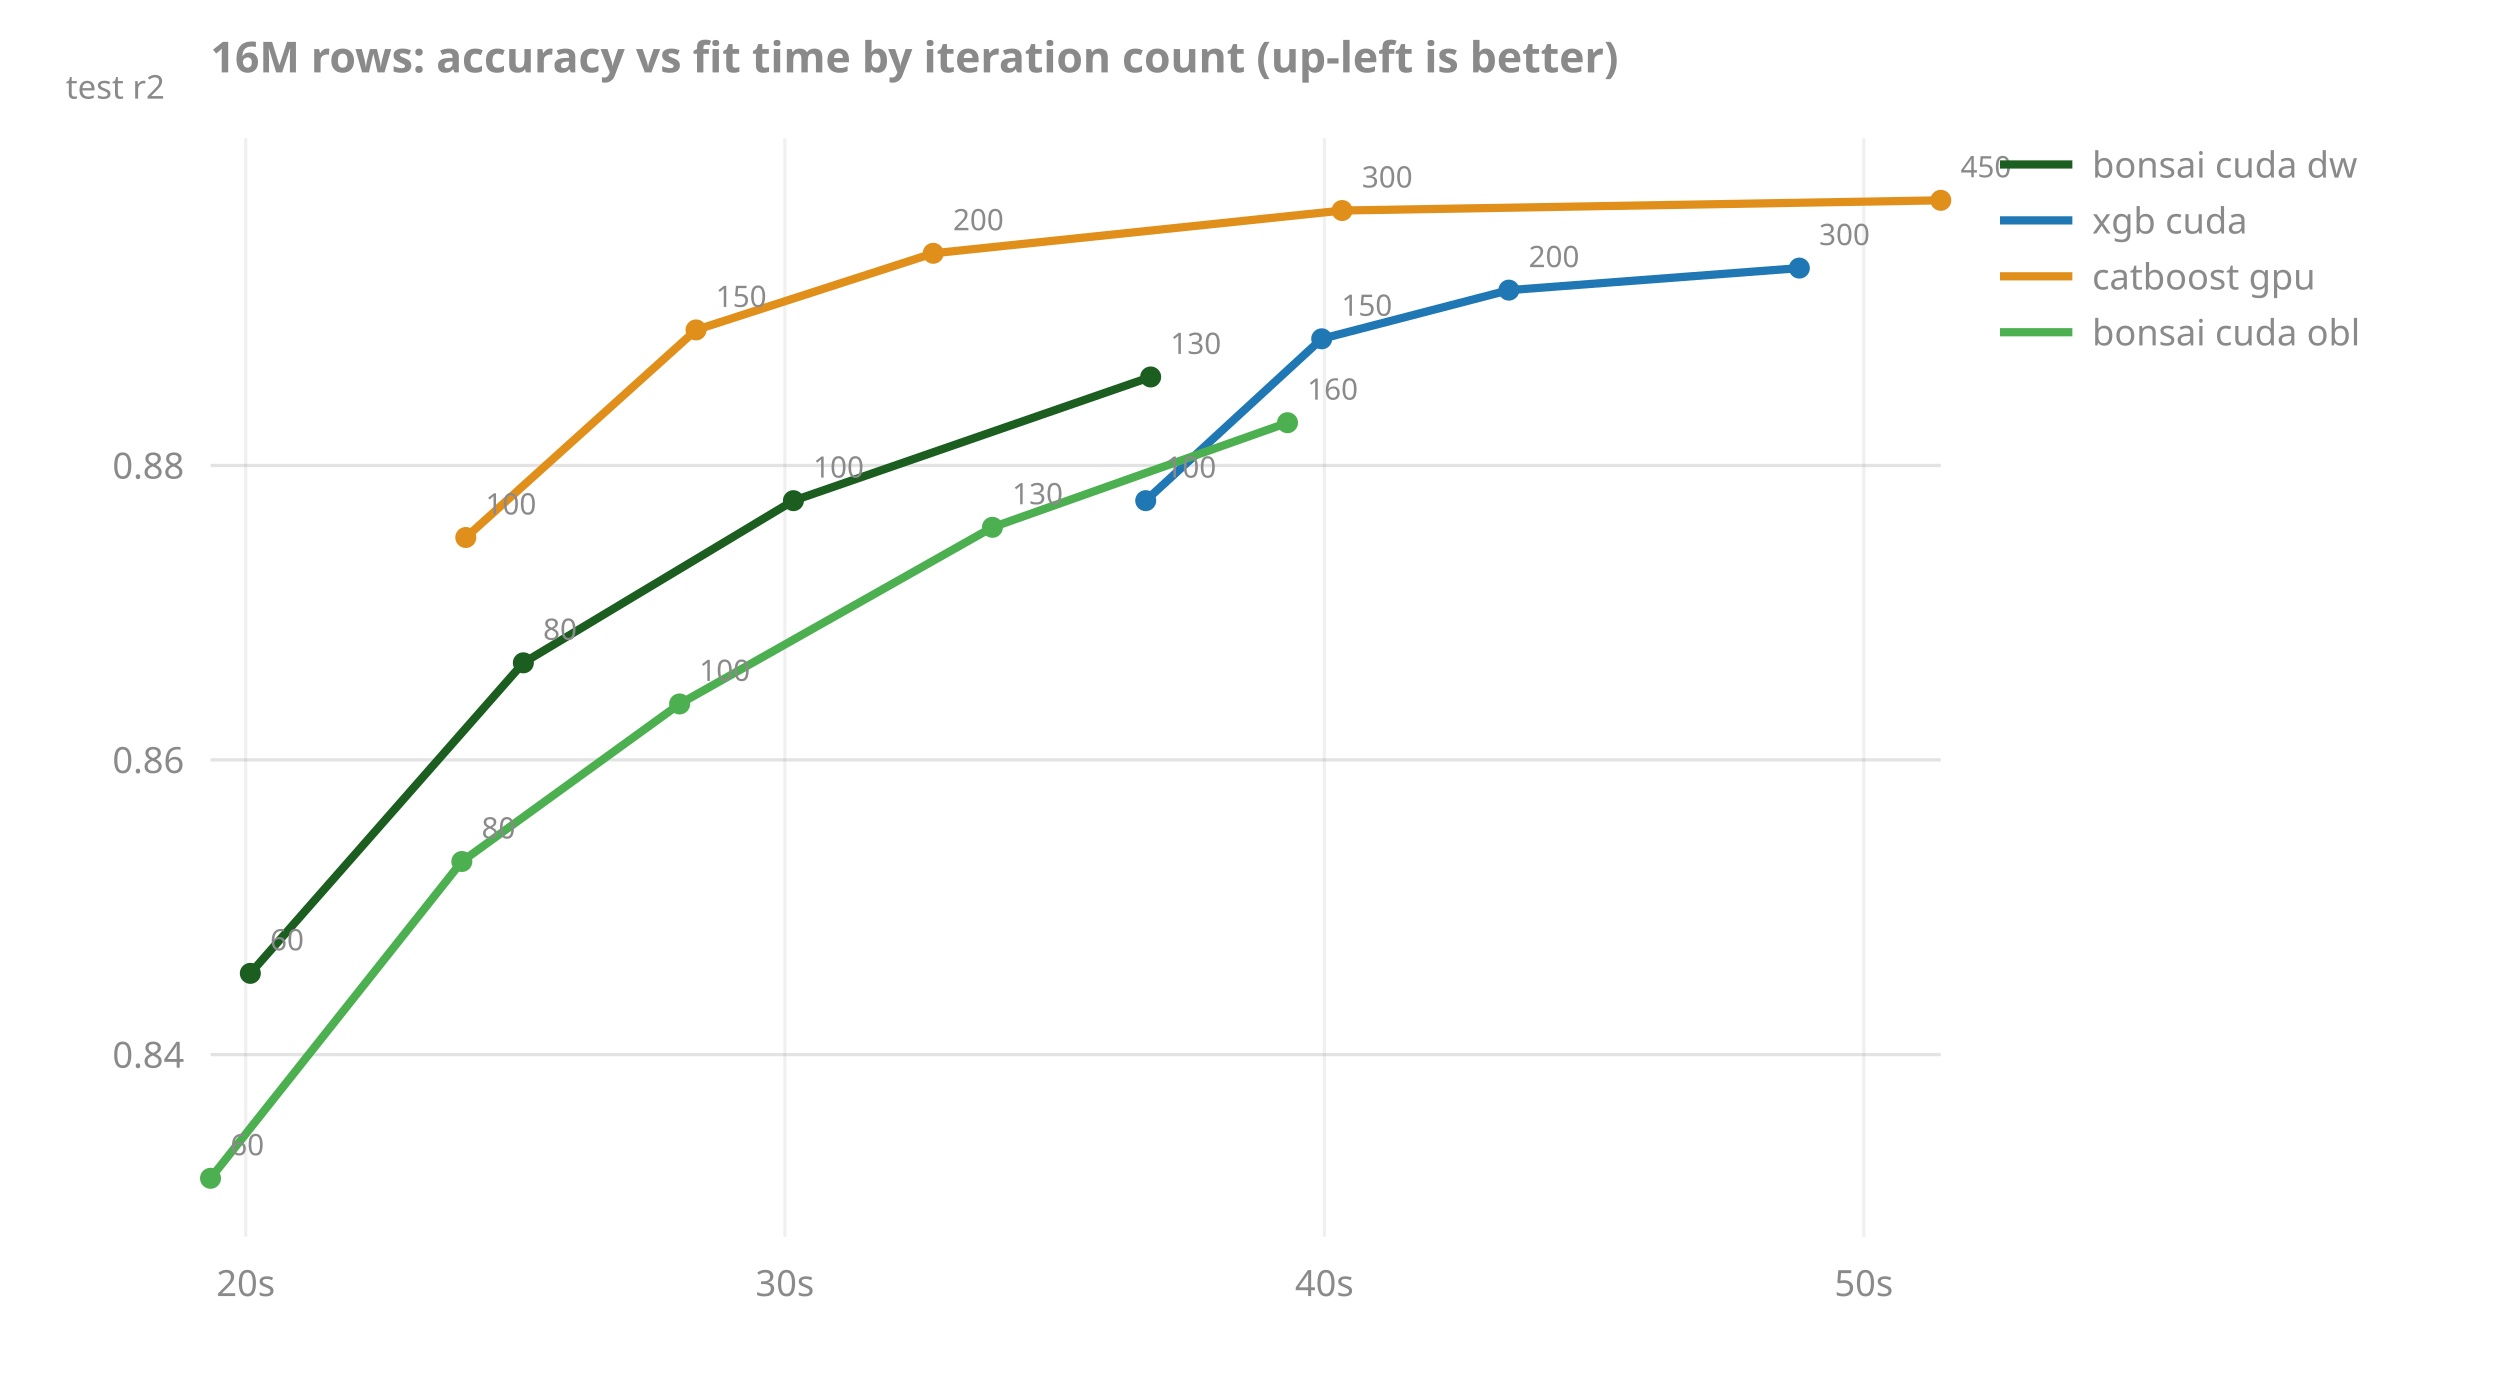
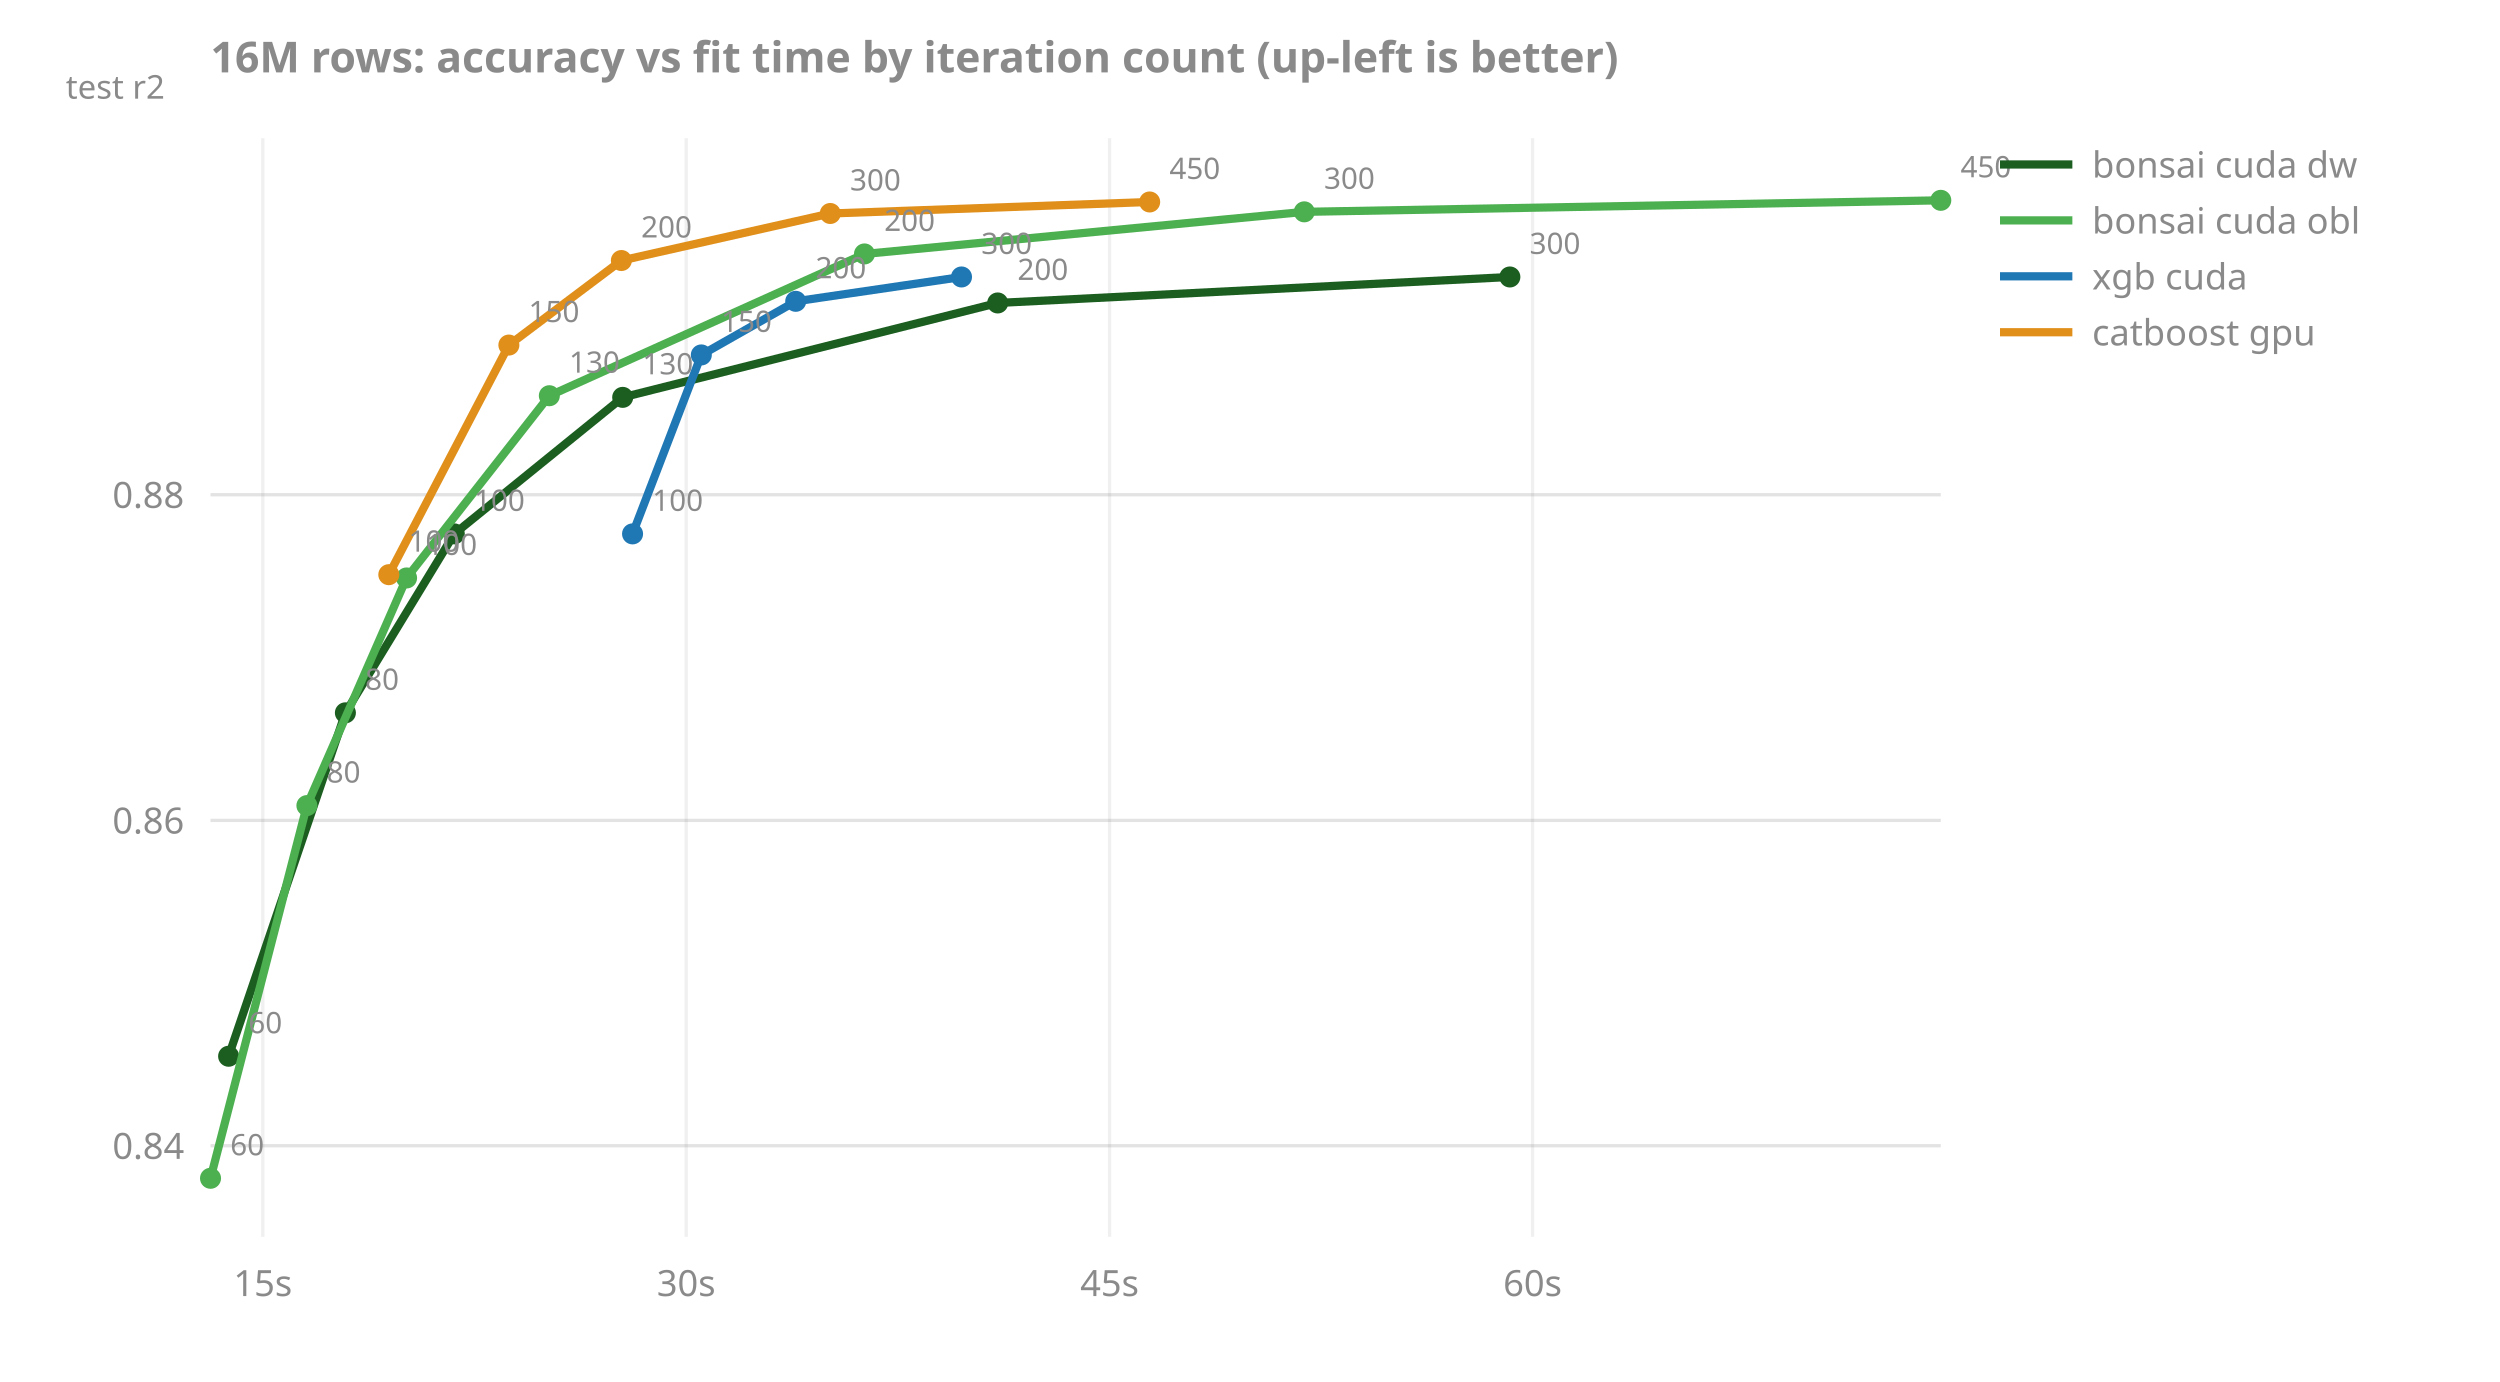
<svg xmlns="http://www.w3.org/2000/svg" width="760" height="420" viewBox="0 0 760 420">
  <text x="64" y="22" font-size="13" fill="#8a8a8a" font-family="system-ui,sans-serif" text-anchor="start" font-weight="bold">16M rows: accuracy vs fit time by iteration count (up-left is better)</text>
-   <line x1="64" y1="320.6" x2="590" y2="320.6" stroke="#808080" stroke-opacity="0.22" />
-   <text x="56" y="324.6" font-size="11" fill="#8a8a8a" font-family="system-ui,sans-serif" text-anchor="end" font-weight="normal">0.84</text>
-   <line x1="64" y1="231.0" x2="590" y2="231.0" stroke="#808080" stroke-opacity="0.22" />
-   <text x="56" y="235.0" font-size="11" fill="#8a8a8a" font-family="system-ui,sans-serif" text-anchor="end" font-weight="normal">0.86</text>
-   <line x1="64" y1="141.5" x2="590" y2="141.5" stroke="#808080" stroke-opacity="0.22" />
-   <text x="56" y="145.5" font-size="11" fill="#8a8a8a" font-family="system-ui,sans-serif" text-anchor="end" font-weight="normal">0.88</text>
-   <line x1="74.7" y1="42" x2="74.7" y2="376" stroke="#808080" stroke-opacity="0.12" />
-   <text x="74.7" y="394" font-size="11" fill="#8a8a8a" font-family="system-ui,sans-serif" text-anchor="middle" font-weight="normal">20s</text>
-   <line x1="238.6" y1="42" x2="238.6" y2="376" stroke="#808080" stroke-opacity="0.12" />
-   <text x="238.6" y="394" font-size="11" fill="#8a8a8a" font-family="system-ui,sans-serif" text-anchor="middle" font-weight="normal">30s</text>
-   <line x1="402.6" y1="42" x2="402.6" y2="376" stroke="#808080" stroke-opacity="0.12" />
-   <text x="402.6" y="394" font-size="11" fill="#8a8a8a" font-family="system-ui,sans-serif" text-anchor="middle" font-weight="normal">40s</text>
-   <line x1="566.6" y1="42" x2="566.6" y2="376" stroke="#808080" stroke-opacity="0.12" />
-   <text x="566.6" y="394" font-size="11" fill="#8a8a8a" font-family="system-ui,sans-serif" text-anchor="middle" font-weight="normal">50s</text>
+   <line x1="64" y1="348.3" x2="590" y2="348.3" stroke="#808080" stroke-opacity="0.22" />
+   <text x="56" y="352.3" font-size="11" fill="#8a8a8a" font-family="system-ui,sans-serif" text-anchor="end" font-weight="normal">0.84</text>
+   <line x1="64" y1="249.4" x2="590" y2="249.4" stroke="#808080" stroke-opacity="0.22" />
+   <text x="56" y="253.4" font-size="11" fill="#8a8a8a" font-family="system-ui,sans-serif" text-anchor="end" font-weight="normal">0.86</text>
+   <line x1="64" y1="150.4" x2="590" y2="150.4" stroke="#808080" stroke-opacity="0.22" />
+   <text x="56" y="154.4" font-size="11" fill="#8a8a8a" font-family="system-ui,sans-serif" text-anchor="end" font-weight="normal">0.88</text>
+   <line x1="79.9" y1="42" x2="79.9" y2="376" stroke="#808080" stroke-opacity="0.12" />
+   <text x="79.9" y="394" font-size="11" fill="#8a8a8a" font-family="system-ui,sans-serif" text-anchor="middle" font-weight="normal">15s</text>
+   <line x1="208.6" y1="42" x2="208.6" y2="376" stroke="#808080" stroke-opacity="0.12" />
+   <text x="208.6" y="394" font-size="11" fill="#8a8a8a" font-family="system-ui,sans-serif" text-anchor="middle" font-weight="normal">30s</text>
+   <line x1="337.3" y1="42" x2="337.3" y2="376" stroke="#808080" stroke-opacity="0.12" />
+   <text x="337.3" y="394" font-size="11" fill="#8a8a8a" font-family="system-ui,sans-serif" text-anchor="middle" font-weight="normal">45s</text>
+   <line x1="465.9" y1="42" x2="465.9" y2="376" stroke="#808080" stroke-opacity="0.12" />
+   <text x="465.9" y="394" font-size="11" fill="#8a8a8a" font-family="system-ui,sans-serif" text-anchor="middle" font-weight="normal">60s</text>
  <text x="20" y="30" font-size="10" fill="#8a8a8a" font-family="system-ui,sans-serif" text-anchor="start" font-weight="normal">test r2</text>
-   <polyline points="76.1,295.9 159.1,201.5 241.2,152.2 349.8,114.6" fill="none" stroke="#1b5e20" stroke-width="2.5" />
-   <circle cx="76.1" cy="295.9" r="3.2" fill="#1b5e20" />
-   <circle cx="159.1" cy="201.5" r="3.2" fill="#1b5e20" />
-   <circle cx="241.2" cy="152.2" r="3.2" fill="#1b5e20" />
-   <circle cx="349.8" cy="114.6" r="3.2" fill="#1b5e20" />
-   <polyline points="348.3,152.2 401.8,103.0 458.7,88.2 547.0,81.5" fill="none" stroke="#1f77b4" stroke-width="2.5" />
-   <circle cx="348.3" cy="152.2" r="3.2" fill="#1f77b4" />
-   <circle cx="401.8" cy="103.0" r="3.2" fill="#1f77b4" />
-   <circle cx="458.7" cy="88.2" r="3.2" fill="#1f77b4" />
-   <circle cx="547.0" cy="81.5" r="3.2" fill="#1f77b4" />
-   <polyline points="141.6,163.4 211.6,100.3 283.7,77.0 408.0,64.0 590.0,60.9" fill="none" stroke="#e08f1a" stroke-width="2.5" />
-   <circle cx="141.6" cy="163.4" r="3.2" fill="#e08f1a" />
-   <circle cx="211.6" cy="100.3" r="3.2" fill="#e08f1a" />
-   <circle cx="283.7" cy="77.0" r="3.2" fill="#e08f1a" />
-   <circle cx="408.0" cy="64.0" r="3.2" fill="#e08f1a" />
-   <circle cx="590.0" cy="60.9" r="3.2" fill="#e08f1a" />
-   <polyline points="64.0,358.2 140.4,261.9 206.6,214.0 301.7,160.3 391.4,128.5" fill="none" stroke="#4caf50" stroke-width="2.5" />
+   <polyline points="69.5,321.1 105.0,216.7 138.1,162.3 189.3,120.8 303.3,92.1 459.0,84.2" fill="none" stroke="#1b5e20" stroke-width="2.5" />
+   <circle cx="69.5" cy="321.1" r="3.2" fill="#1b5e20" />
+   <circle cx="105.0" cy="216.7" r="3.2" fill="#1b5e20" />
+   <circle cx="138.1" cy="162.3" r="3.2" fill="#1b5e20" />
+   <circle cx="189.3" cy="120.8" r="3.2" fill="#1b5e20" />
+   <circle cx="303.3" cy="92.1" r="3.2" fill="#1b5e20" />
+   <circle cx="459.0" cy="84.2" r="3.2" fill="#1b5e20" />
+   <polyline points="64.0,358.2 93.3,244.9 123.6,175.7 167.0,120.3 262.8,77.2 396.5,64.4 590.0,60.9" fill="none" stroke="#4caf50" stroke-width="2.5" />
  <circle cx="64.0" cy="358.2" r="3.2" fill="#4caf50" />
-   <circle cx="140.4" cy="261.9" r="3.2" fill="#4caf50" />
-   <circle cx="206.6" cy="214.0" r="3.2" fill="#4caf50" />
-   <circle cx="301.7" cy="160.3" r="3.2" fill="#4caf50" />
-   <circle cx="391.4" cy="128.5" r="3.2" fill="#4caf50" />
-   <text x="82.1" y="288.9" font-size="9" fill="#8a8a8a" font-family="system-ui,sans-serif" text-anchor="start" font-weight="normal">60</text>
-   <text x="165.1" y="194.5" font-size="9" fill="#8a8a8a" font-family="system-ui,sans-serif" text-anchor="start" font-weight="normal">80</text>
-   <text x="247.2" y="145.2" font-size="9" fill="#8a8a8a" font-family="system-ui,sans-serif" text-anchor="start" font-weight="normal">100</text>
-   <text x="355.8" y="107.6" font-size="9" fill="#8a8a8a" font-family="system-ui,sans-serif" text-anchor="start" font-weight="normal">130</text>
-   <text x="354.3" y="145.2" font-size="9" fill="#8a8a8a" font-family="system-ui,sans-serif" text-anchor="start" font-weight="normal">100</text>
-   <text x="407.8" y="96.0" font-size="9" fill="#8a8a8a" font-family="system-ui,sans-serif" text-anchor="start" font-weight="normal">150</text>
-   <text x="464.7" y="81.2" font-size="9" fill="#8a8a8a" font-family="system-ui,sans-serif" text-anchor="start" font-weight="normal">200</text>
-   <text x="553.0" y="74.5" font-size="9" fill="#8a8a8a" font-family="system-ui,sans-serif" text-anchor="start" font-weight="normal">300</text>
-   <text x="147.6" y="156.4" font-size="9" fill="#8a8a8a" font-family="system-ui,sans-serif" text-anchor="start" font-weight="normal">100</text>
-   <text x="217.6" y="93.3" font-size="9" fill="#8a8a8a" font-family="system-ui,sans-serif" text-anchor="start" font-weight="normal">150</text>
-   <text x="289.7" y="70.0" font-size="9" fill="#8a8a8a" font-family="system-ui,sans-serif" text-anchor="start" font-weight="normal">200</text>
-   <text x="414.0" y="57.0" font-size="9" fill="#8a8a8a" font-family="system-ui,sans-serif" text-anchor="start" font-weight="normal">300</text>
+   <circle cx="93.3" cy="244.9" r="3.2" fill="#4caf50" />
+   <circle cx="123.6" cy="175.7" r="3.2" fill="#4caf50" />
+   <circle cx="167.0" cy="120.3" r="3.2" fill="#4caf50" />
+   <circle cx="262.8" cy="77.2" r="3.2" fill="#4caf50" />
+   <circle cx="396.5" cy="64.4" r="3.2" fill="#4caf50" />
+   <circle cx="590.0" cy="60.9" r="3.2" fill="#4caf50" />
+   <polyline points="192.3,162.3 213.2,107.9 241.9,91.6 292.3,84.2" fill="none" stroke="#1f77b4" stroke-width="2.5" />
+   <circle cx="192.3" cy="162.3" r="3.2" fill="#1f77b4" />
+   <circle cx="213.2" cy="107.9" r="3.2" fill="#1f77b4" />
+   <circle cx="241.9" cy="91.6" r="3.2" fill="#1f77b4" />
+   <circle cx="292.3" cy="84.2" r="3.2" fill="#1f77b4" />
+   <polyline points="118.2,174.7 154.7,104.9 188.9,79.2 252.4,64.9 349.5,61.4" fill="none" stroke="#e08f1a" stroke-width="2.5" />
+   <circle cx="118.2" cy="174.7" r="3.2" fill="#e08f1a" />
+   <circle cx="154.7" cy="104.9" r="3.2" fill="#e08f1a" />
+   <circle cx="188.9" cy="79.2" r="3.2" fill="#e08f1a" />
+   <circle cx="252.4" cy="64.9" r="3.2" fill="#e08f1a" />
+   <circle cx="349.5" cy="61.4" r="3.2" fill="#e08f1a" />
+   <text x="75.5" y="314.1" font-size="9" fill="#8a8a8a" font-family="system-ui,sans-serif" text-anchor="start" font-weight="normal">60</text>
+   <text x="111.0" y="209.7" font-size="9" fill="#8a8a8a" font-family="system-ui,sans-serif" text-anchor="start" font-weight="normal">80</text>
+   <text x="144.1" y="155.3" font-size="9" fill="#8a8a8a" font-family="system-ui,sans-serif" text-anchor="start" font-weight="normal">100</text>
+   <text x="195.3" y="113.8" font-size="9" fill="#8a8a8a" font-family="system-ui,sans-serif" text-anchor="start" font-weight="normal">130</text>
+   <text x="309.3" y="85.1" font-size="9" fill="#8a8a8a" font-family="system-ui,sans-serif" text-anchor="start" font-weight="normal">200</text>
+   <text x="465.0" y="77.2" font-size="9" fill="#8a8a8a" font-family="system-ui,sans-serif" text-anchor="start" font-weight="normal">300</text>
+   <text x="70.0" y="351.2" font-size="9" fill="#8a8a8a" font-family="system-ui,sans-serif" text-anchor="start" font-weight="normal">60</text>
+   <text x="99.3" y="237.9" font-size="9" fill="#8a8a8a" font-family="system-ui,sans-serif" text-anchor="start" font-weight="normal">80</text>
+   <text x="129.6" y="168.7" font-size="9" fill="#8a8a8a" font-family="system-ui,sans-serif" text-anchor="start" font-weight="normal">100</text>
+   <text x="173.0" y="113.3" font-size="9" fill="#8a8a8a" font-family="system-ui,sans-serif" text-anchor="start" font-weight="normal">130</text>
+   <text x="268.8" y="70.2" font-size="9" fill="#8a8a8a" font-family="system-ui,sans-serif" text-anchor="start" font-weight="normal">200</text>
+   <text x="402.5" y="57.4" font-size="9" fill="#8a8a8a" font-family="system-ui,sans-serif" text-anchor="start" font-weight="normal">300</text>
  <text x="596.0" y="53.9" font-size="9" fill="#8a8a8a" font-family="system-ui,sans-serif" text-anchor="start" font-weight="normal">450</text>
-   <text x="70.0" y="351.2" font-size="9" fill="#8a8a8a" font-family="system-ui,sans-serif" text-anchor="start" font-weight="normal">60</text>
-   <text x="146.4" y="254.9" font-size="9" fill="#8a8a8a" font-family="system-ui,sans-serif" text-anchor="start" font-weight="normal">80</text>
-   <text x="212.6" y="207.0" font-size="9" fill="#8a8a8a" font-family="system-ui,sans-serif" text-anchor="start" font-weight="normal">100</text>
-   <text x="307.7" y="153.3" font-size="9" fill="#8a8a8a" font-family="system-ui,sans-serif" text-anchor="start" font-weight="normal">130</text>
-   <text x="397.4" y="121.5" font-size="9" fill="#8a8a8a" font-family="system-ui,sans-serif" text-anchor="start" font-weight="normal">160</text>
+   <text x="198.3" y="155.3" font-size="9" fill="#8a8a8a" font-family="system-ui,sans-serif" text-anchor="start" font-weight="normal">100</text>
+   <text x="219.2" y="100.9" font-size="9" fill="#8a8a8a" font-family="system-ui,sans-serif" text-anchor="start" font-weight="normal">150</text>
+   <text x="247.9" y="84.6" font-size="9" fill="#8a8a8a" font-family="system-ui,sans-serif" text-anchor="start" font-weight="normal">200</text>
+   <text x="298.3" y="77.2" font-size="9" fill="#8a8a8a" font-family="system-ui,sans-serif" text-anchor="start" font-weight="normal">300</text>
+   <text x="124.2" y="167.7" font-size="9" fill="#8a8a8a" font-family="system-ui,sans-serif" text-anchor="start" font-weight="normal">100</text>
+   <text x="160.7" y="97.9" font-size="9" fill="#8a8a8a" font-family="system-ui,sans-serif" text-anchor="start" font-weight="normal">150</text>
+   <text x="194.9" y="72.2" font-size="9" fill="#8a8a8a" font-family="system-ui,sans-serif" text-anchor="start" font-weight="normal">200</text>
+   <text x="258.4" y="57.9" font-size="9" fill="#8a8a8a" font-family="system-ui,sans-serif" text-anchor="start" font-weight="normal">300</text>
+   <text x="355.5" y="54.4" font-size="9" fill="#8a8a8a" font-family="system-ui,sans-serif" text-anchor="start" font-weight="normal">450</text>
  <line x1="608" y1="50" x2="630" y2="50" stroke="#1b5e20" stroke-width="2.5" />
  <text x="636" y="54" font-size="11" fill="#8a8a8a" font-family="system-ui,sans-serif" text-anchor="start" font-weight="normal">bonsai cuda dw</text>
-   <line x1="608" y1="67" x2="630" y2="67" stroke="#1f77b4" stroke-width="2.5" />
-   <text x="636" y="71" font-size="11" fill="#8a8a8a" font-family="system-ui,sans-serif" text-anchor="start" font-weight="normal">xgb cuda</text>
-   <line x1="608" y1="84" x2="630" y2="84" stroke="#e08f1a" stroke-width="2.5" />
-   <text x="636" y="88" font-size="11" fill="#8a8a8a" font-family="system-ui,sans-serif" text-anchor="start" font-weight="normal">catboost gpu</text>
-   <line x1="608" y1="101" x2="630" y2="101" stroke="#4caf50" stroke-width="2.5" />
-   <text x="636" y="105" font-size="11" fill="#8a8a8a" font-family="system-ui,sans-serif" text-anchor="start" font-weight="normal">bonsai cuda obl</text>
+   <line x1="608" y1="67" x2="630" y2="67" stroke="#4caf50" stroke-width="2.5" />
+   <text x="636" y="71" font-size="11" fill="#8a8a8a" font-family="system-ui,sans-serif" text-anchor="start" font-weight="normal">bonsai cuda obl</text>
+   <line x1="608" y1="84" x2="630" y2="84" stroke="#1f77b4" stroke-width="2.5" />
+   <text x="636" y="88" font-size="11" fill="#8a8a8a" font-family="system-ui,sans-serif" text-anchor="start" font-weight="normal">xgb cuda</text>
+   <line x1="608" y1="101" x2="630" y2="101" stroke="#e08f1a" stroke-width="2.5" />
+   <text x="636" y="105" font-size="11" fill="#8a8a8a" font-family="system-ui,sans-serif" text-anchor="start" font-weight="normal">catboost gpu</text>
</svg>
